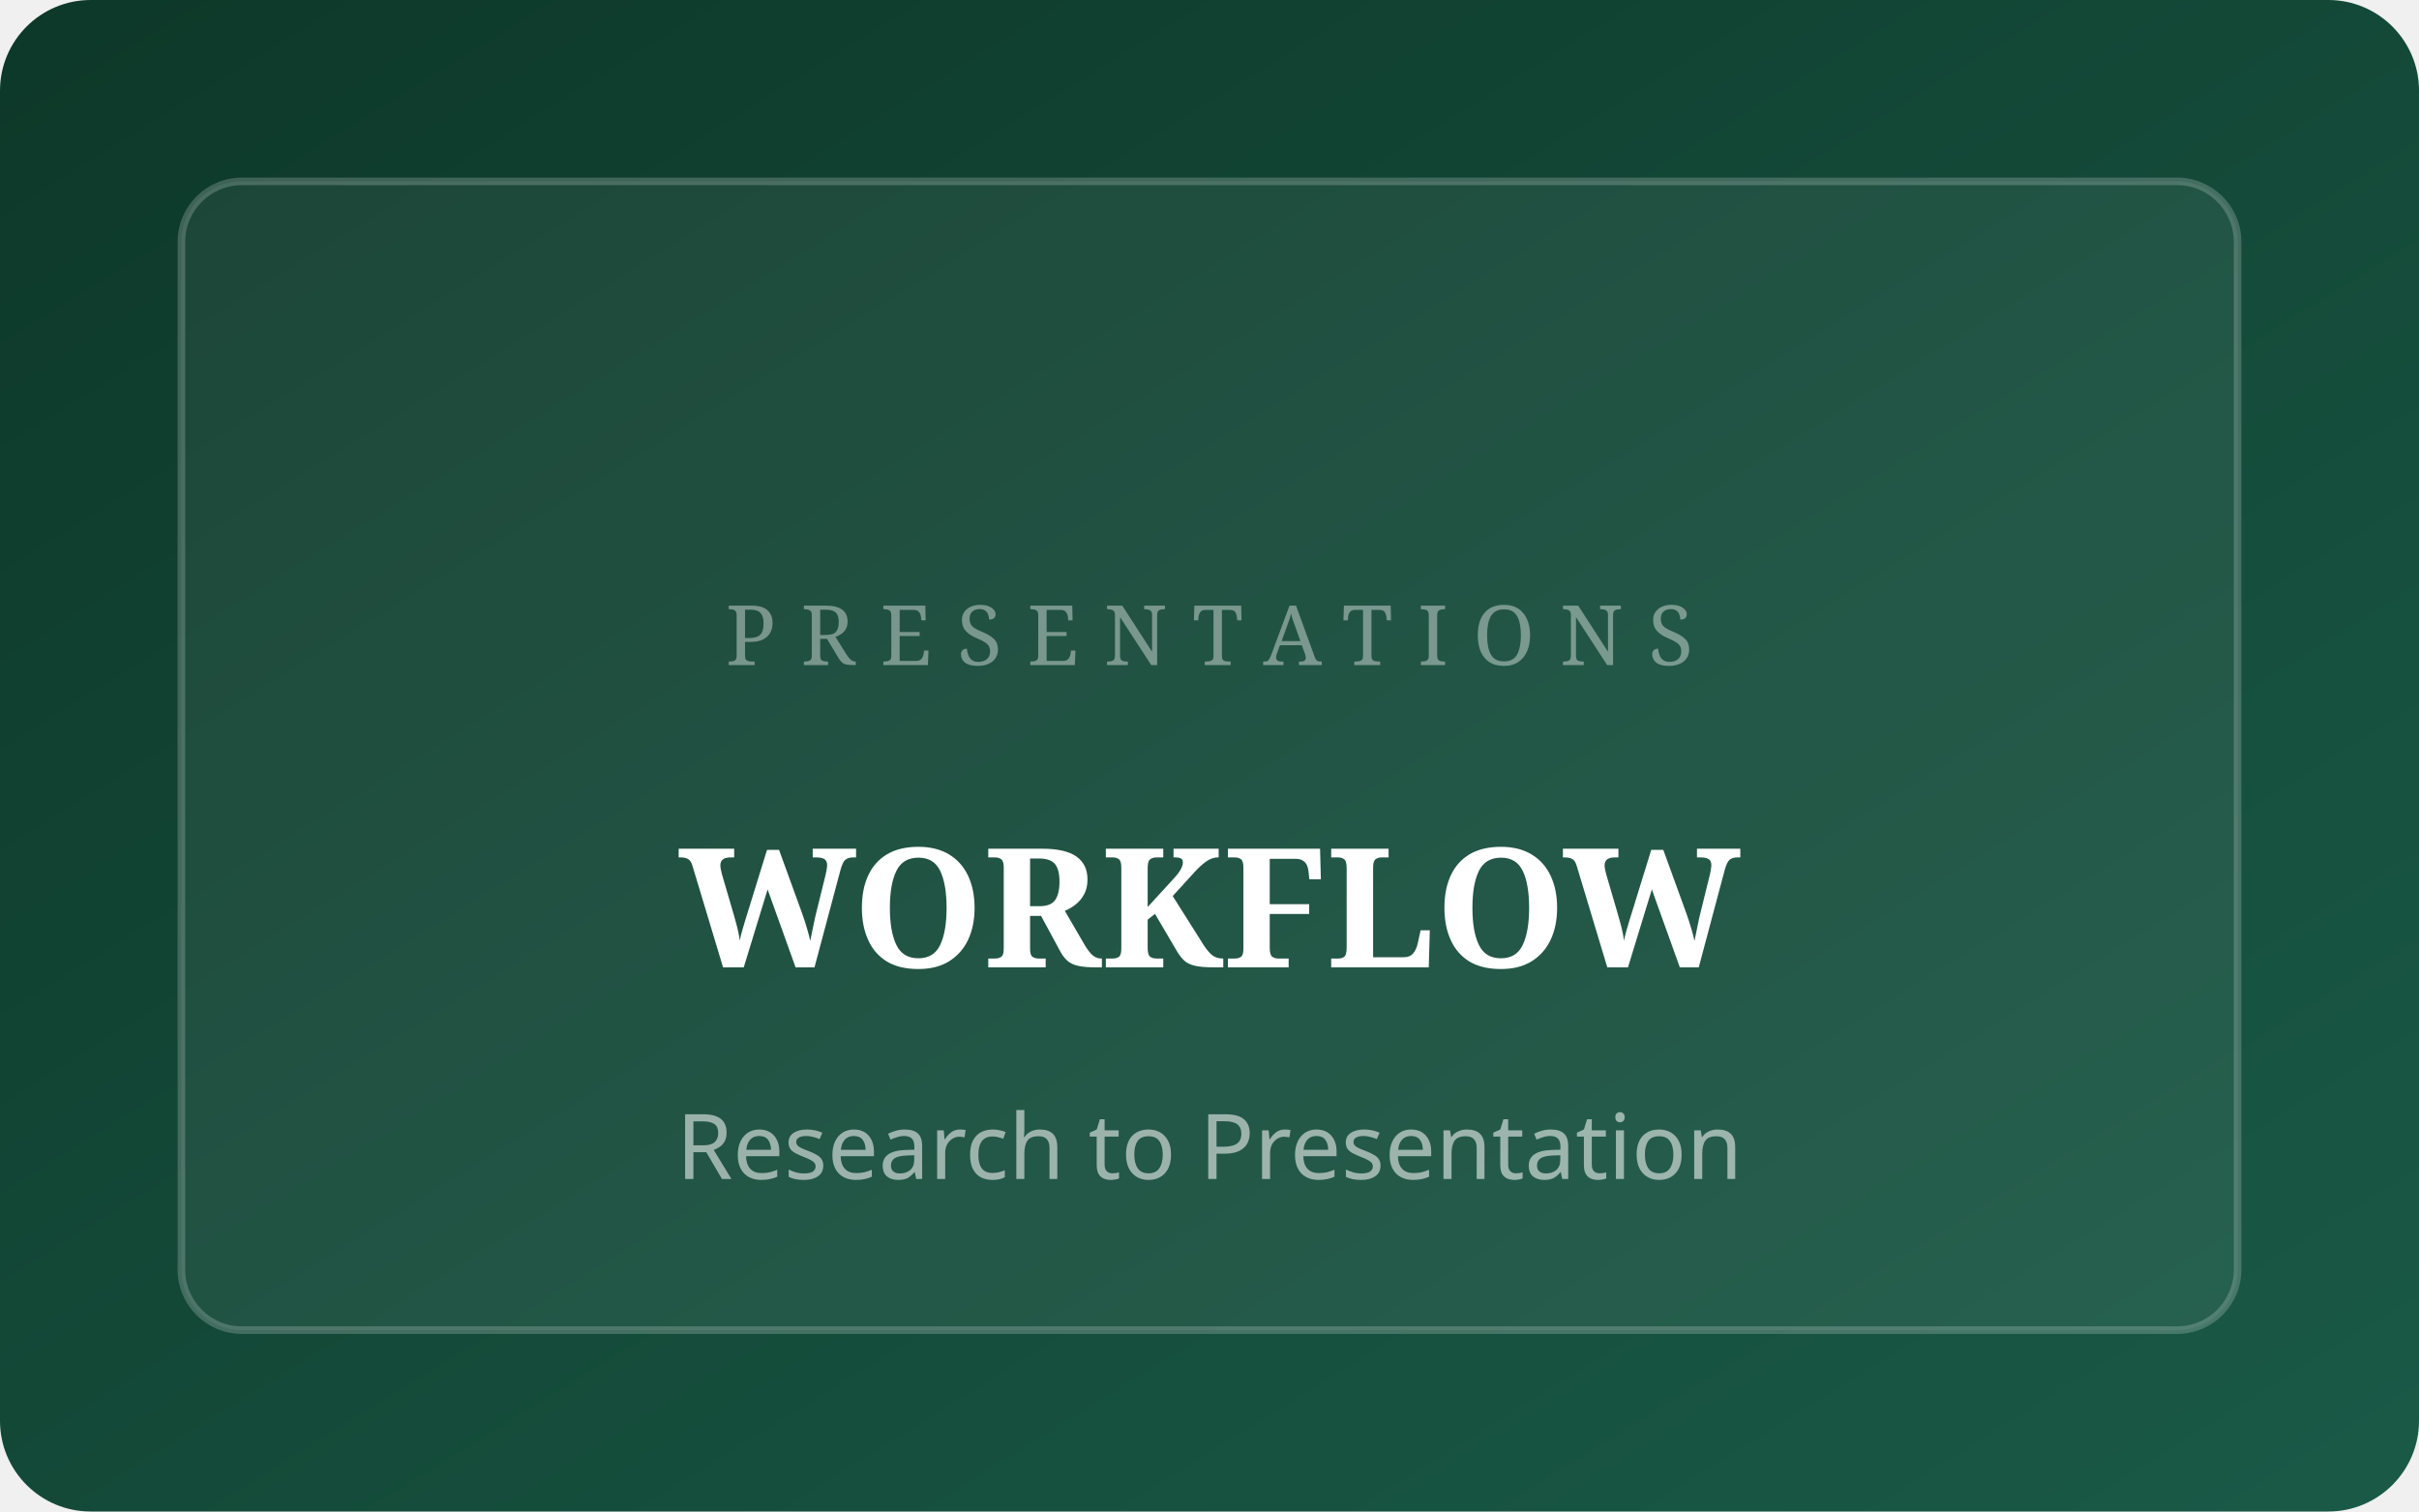
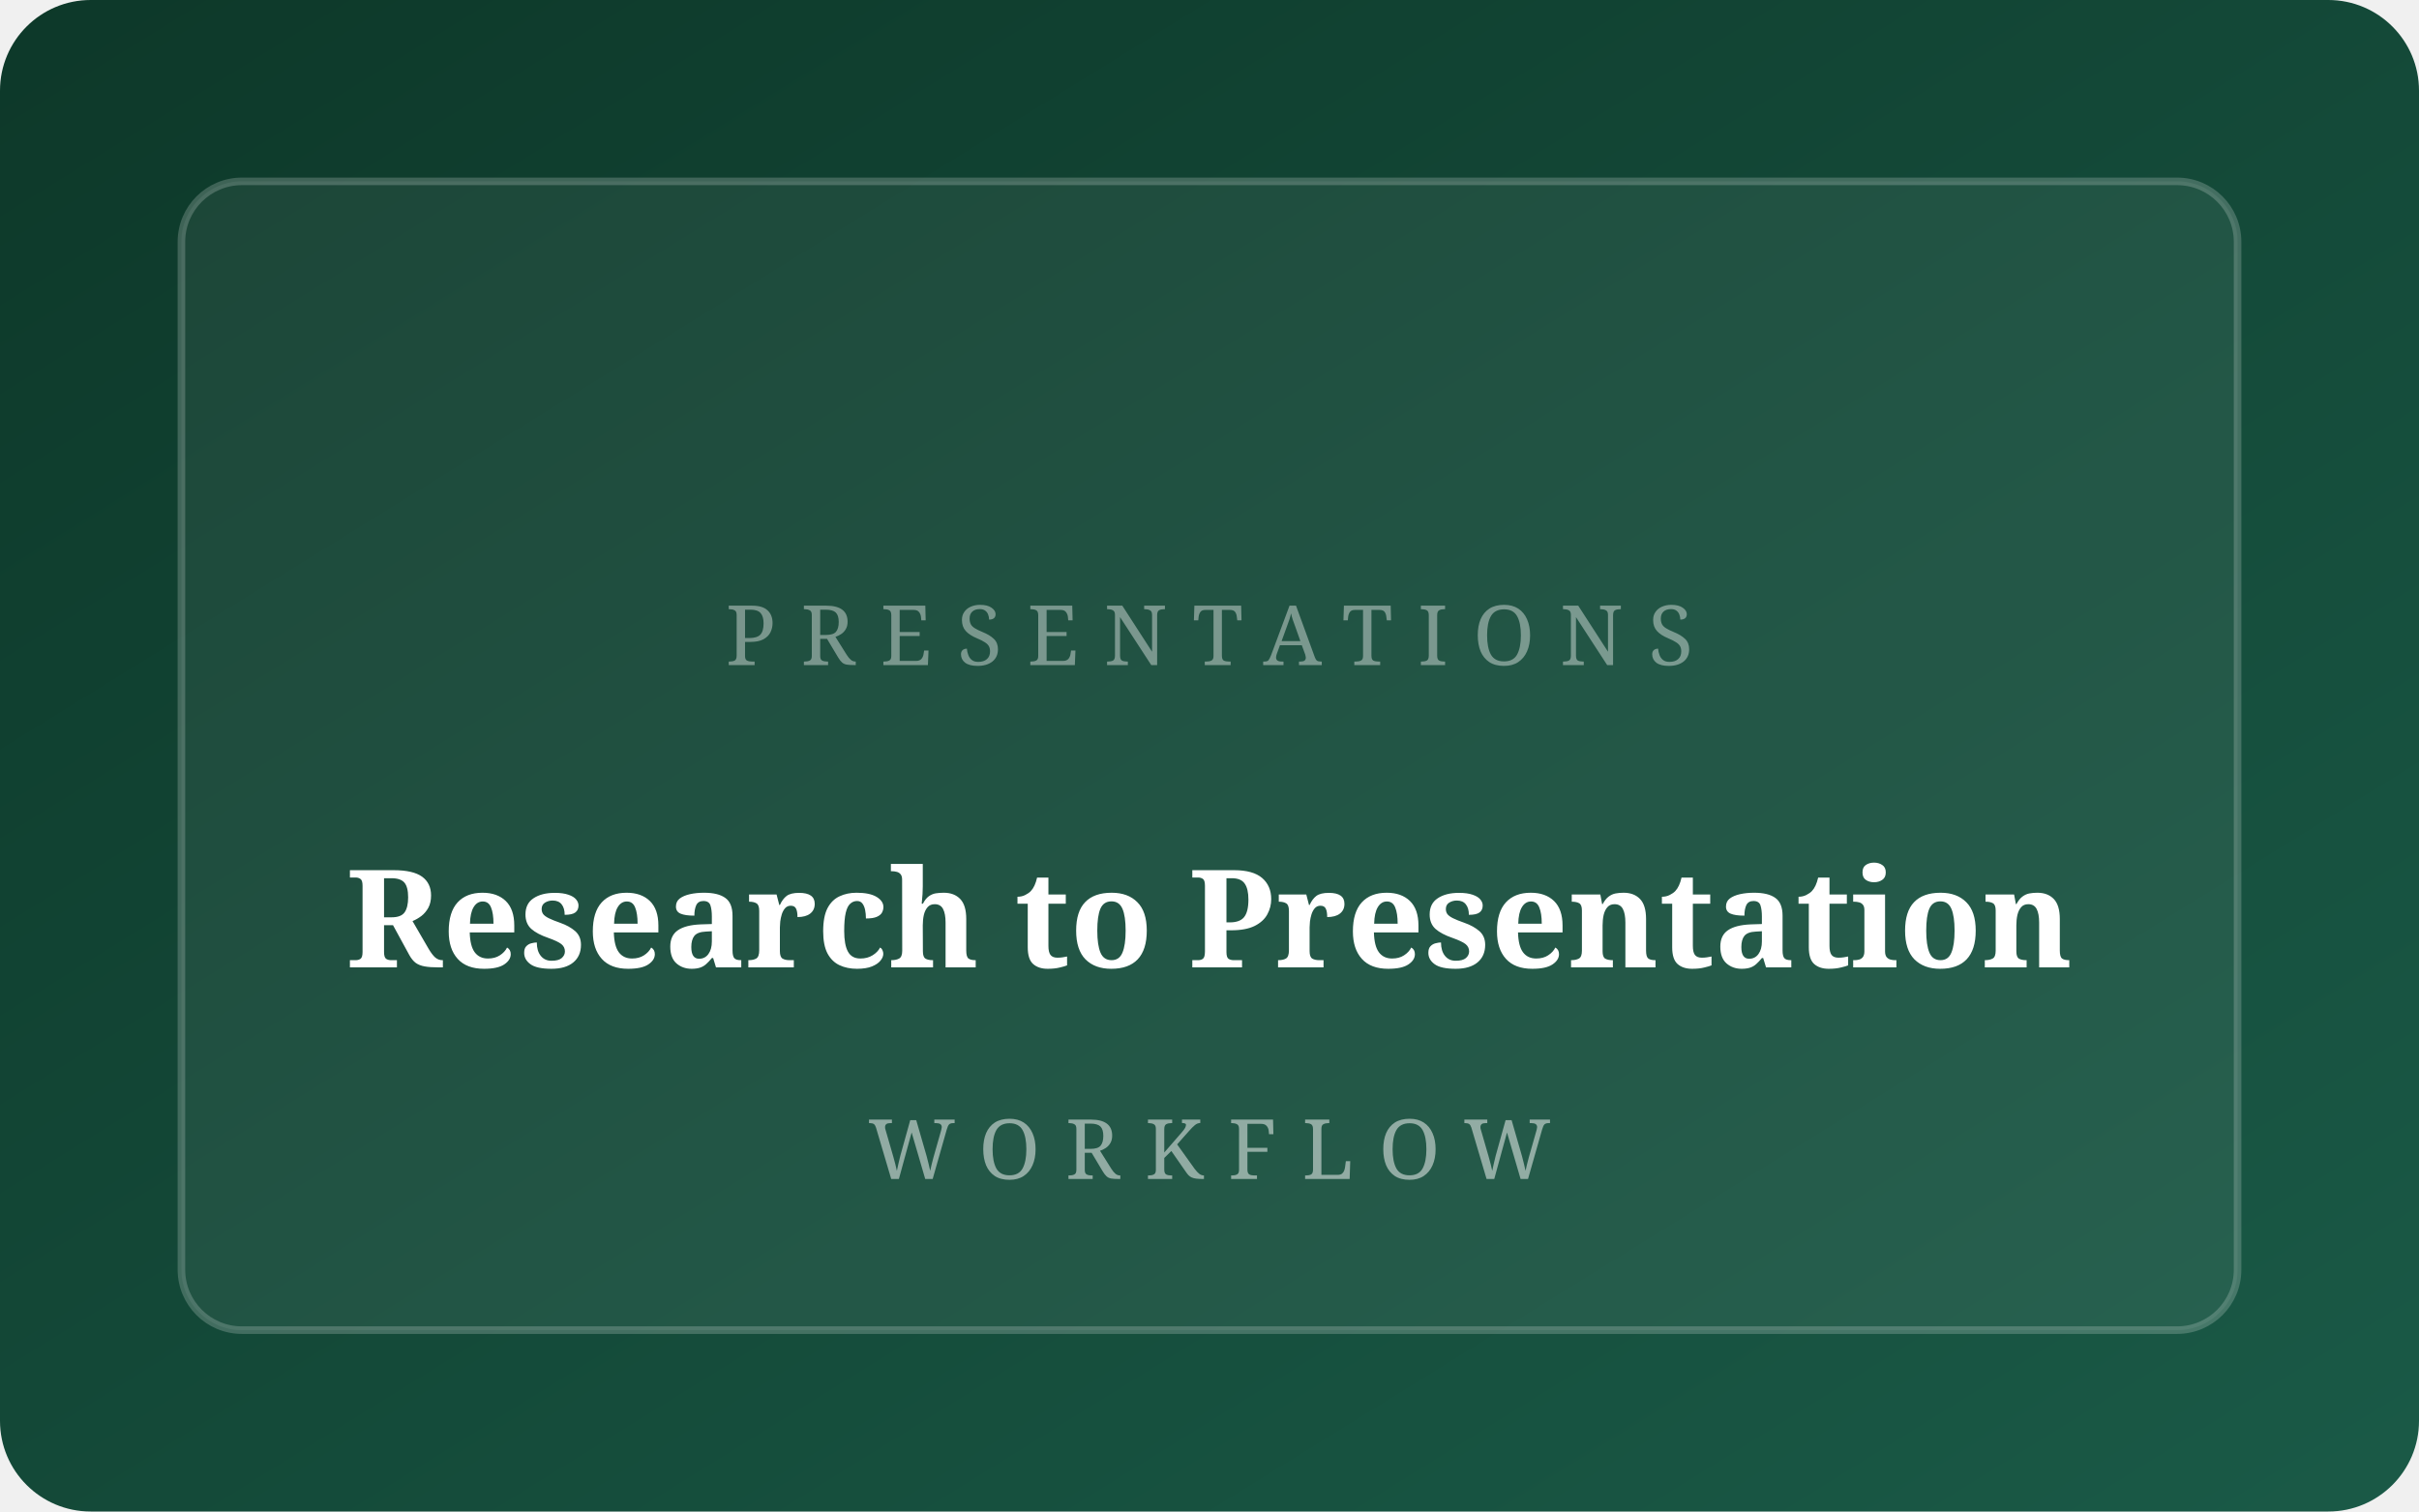
<svg xmlns="http://www.w3.org/2000/svg" width="320" height="200" viewBox="0 0 320 200" fill="none">
  <defs>
    <linearGradient id="pRp" x1="0%" y1="0%" x2="100%" y2="100%">
      <stop offset="0%" stop-color="#0d3829" />
      <stop offset="100%" stop-color="#1a5a47" />
    </linearGradient>
  </defs>
  <rect width="320" height="200" rx="12" fill="url(#pRp)" />
  <rect x="24" y="24" width="272" height="152" rx="8" fill="rgba(255,255,255,0.06)" stroke="rgba(255,255,255,0.2)" stroke-width="1" />
  <text x="160" y="88" text-anchor="middle" fill="rgba(255,255,255,0.4)" font-family="Georgia, serif" font-size="11" letter-spacing="0.3em">PRESENTATIONS</text>
-   <text x="160" y="128" text-anchor="middle" fill="#fff" font-family="Georgia, serif" font-size="22" font-weight="600">WORKFLOW</text>
-   <text x="160" y="156" text-anchor="middle" fill="rgba(255,255,255,0.55)" font-family="system-ui, sans-serif" font-size="12">Research to Presentation</text>
+   <text x="160" y="128" text-anchor="middle" fill="#fff" font-family="Georgia, serif" font-size="18" font-weight="600">Research to Presentation</text>
+   <text x="160" y="156" text-anchor="middle" fill="rgba(255,255,255,0.5)" font-family="Georgia, serif" font-size="11" letter-spacing="0.3em">WORKFLOW</text>
</svg>
